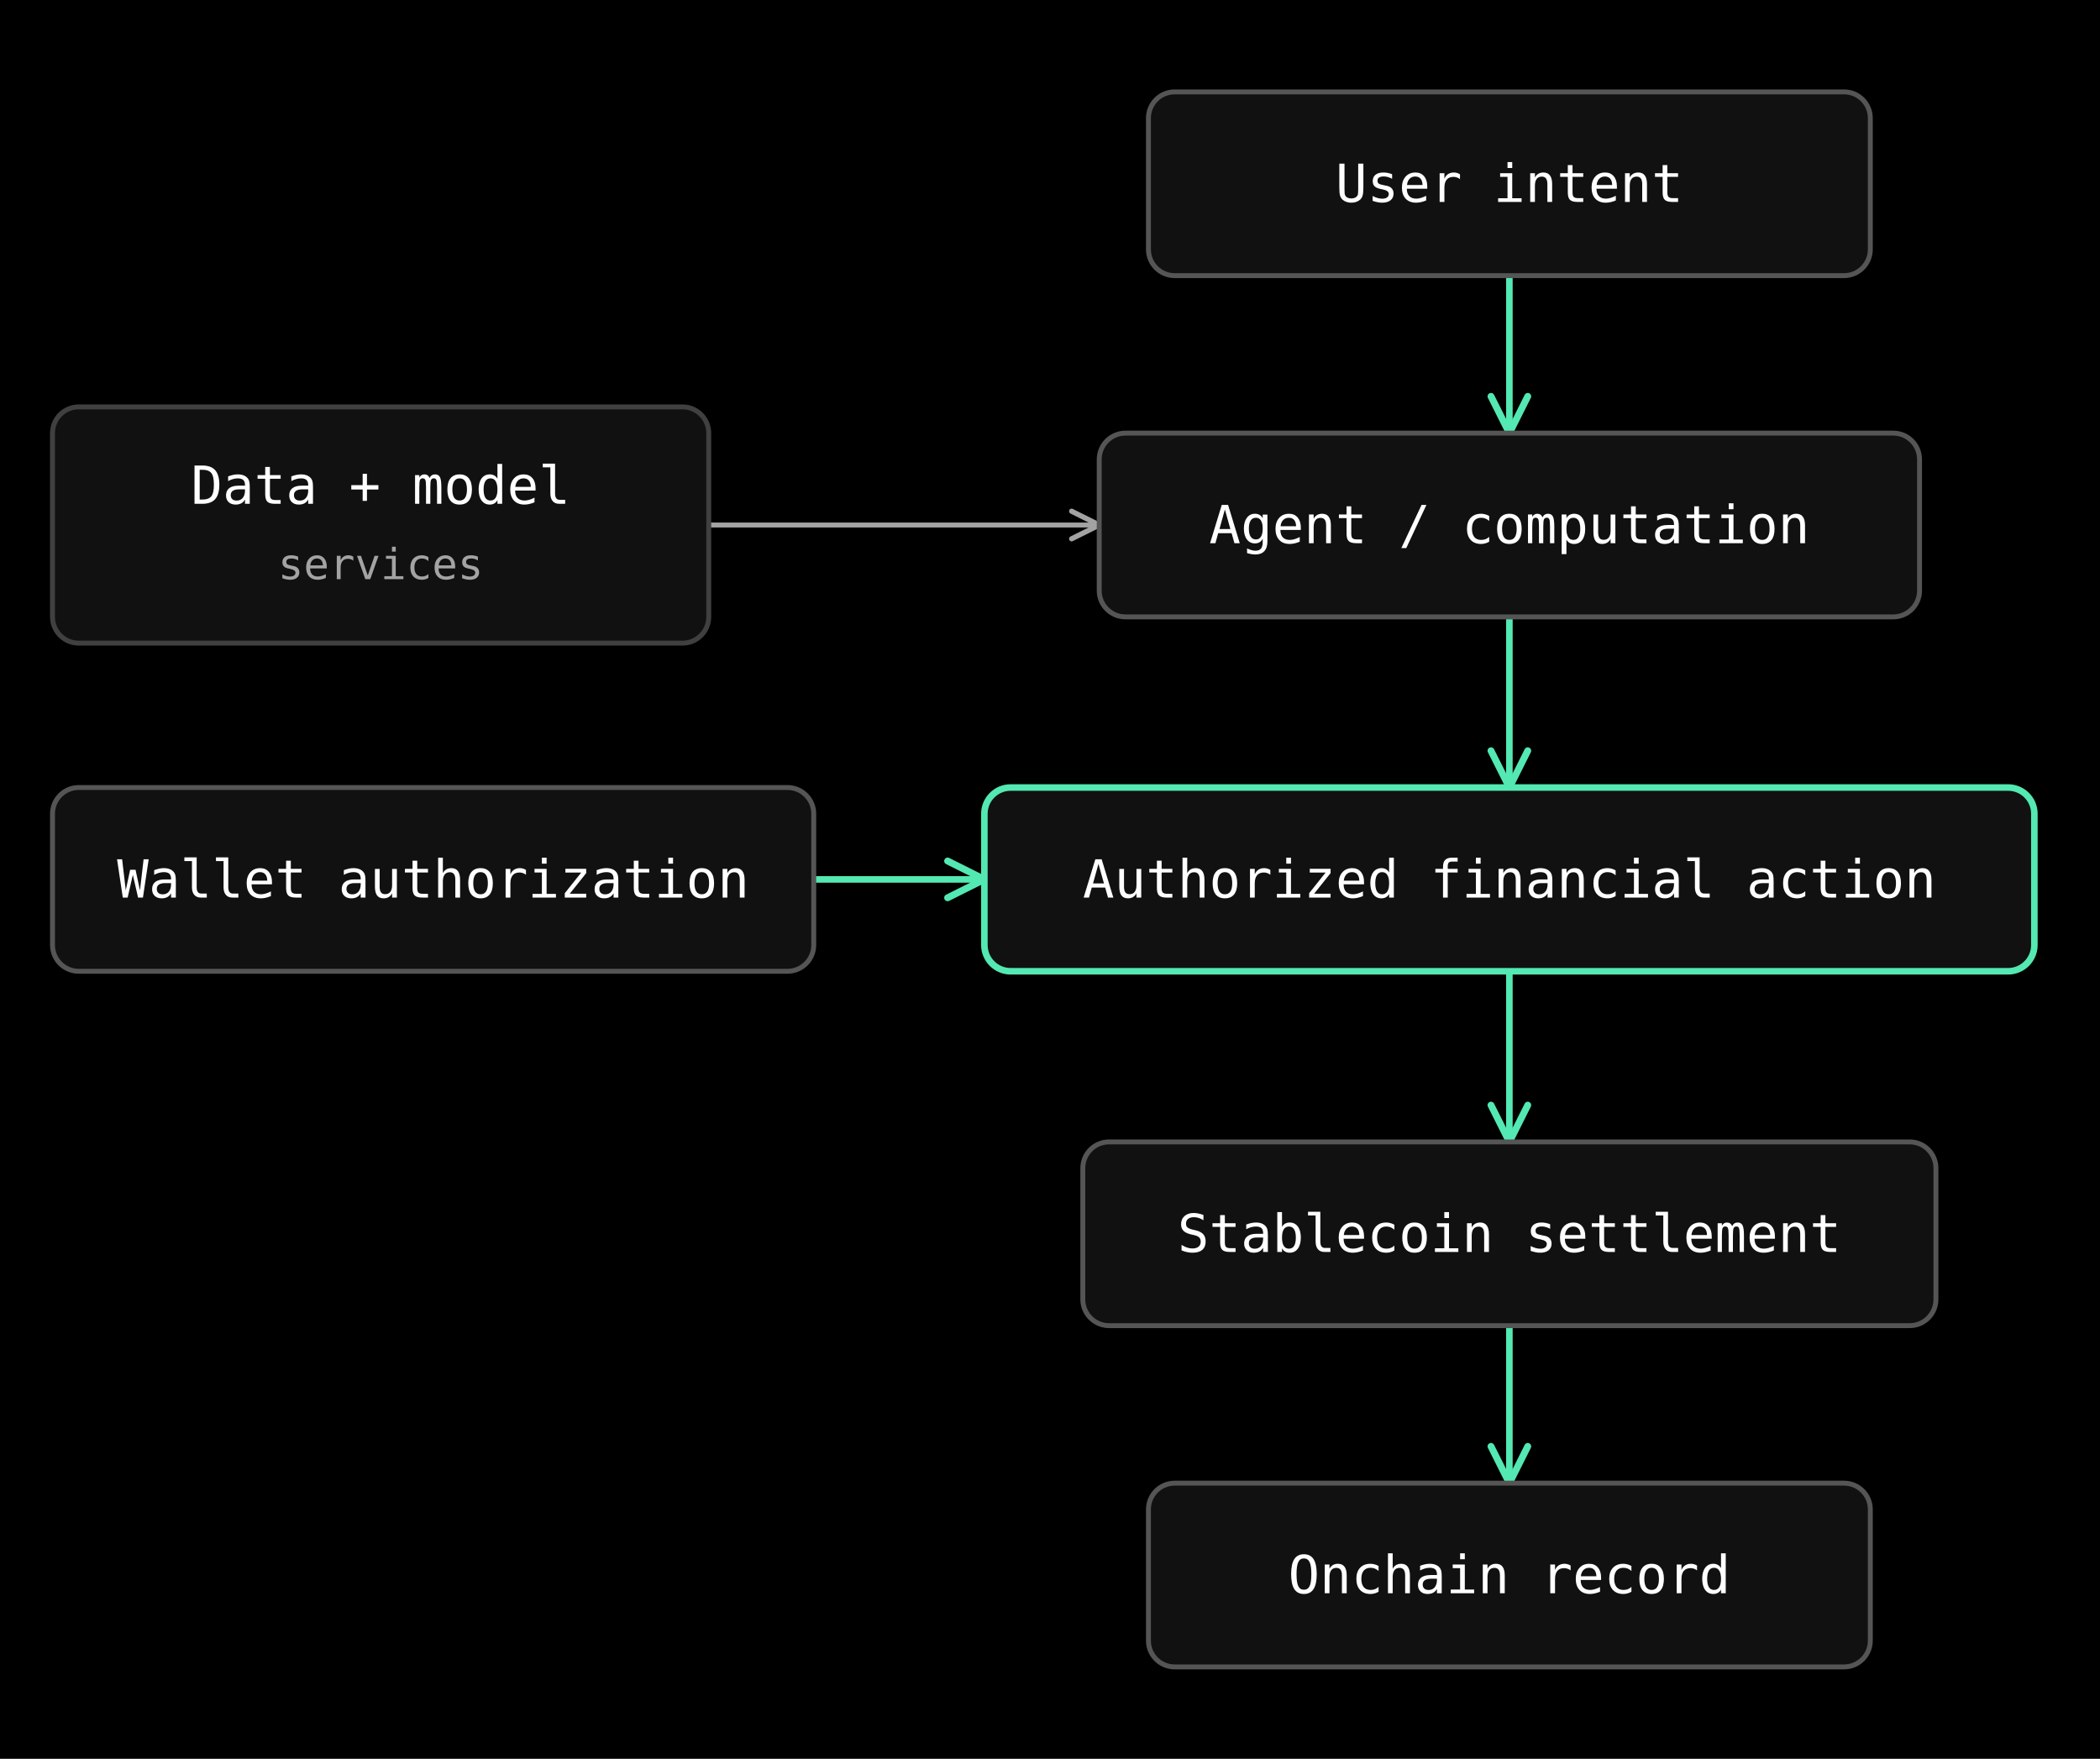
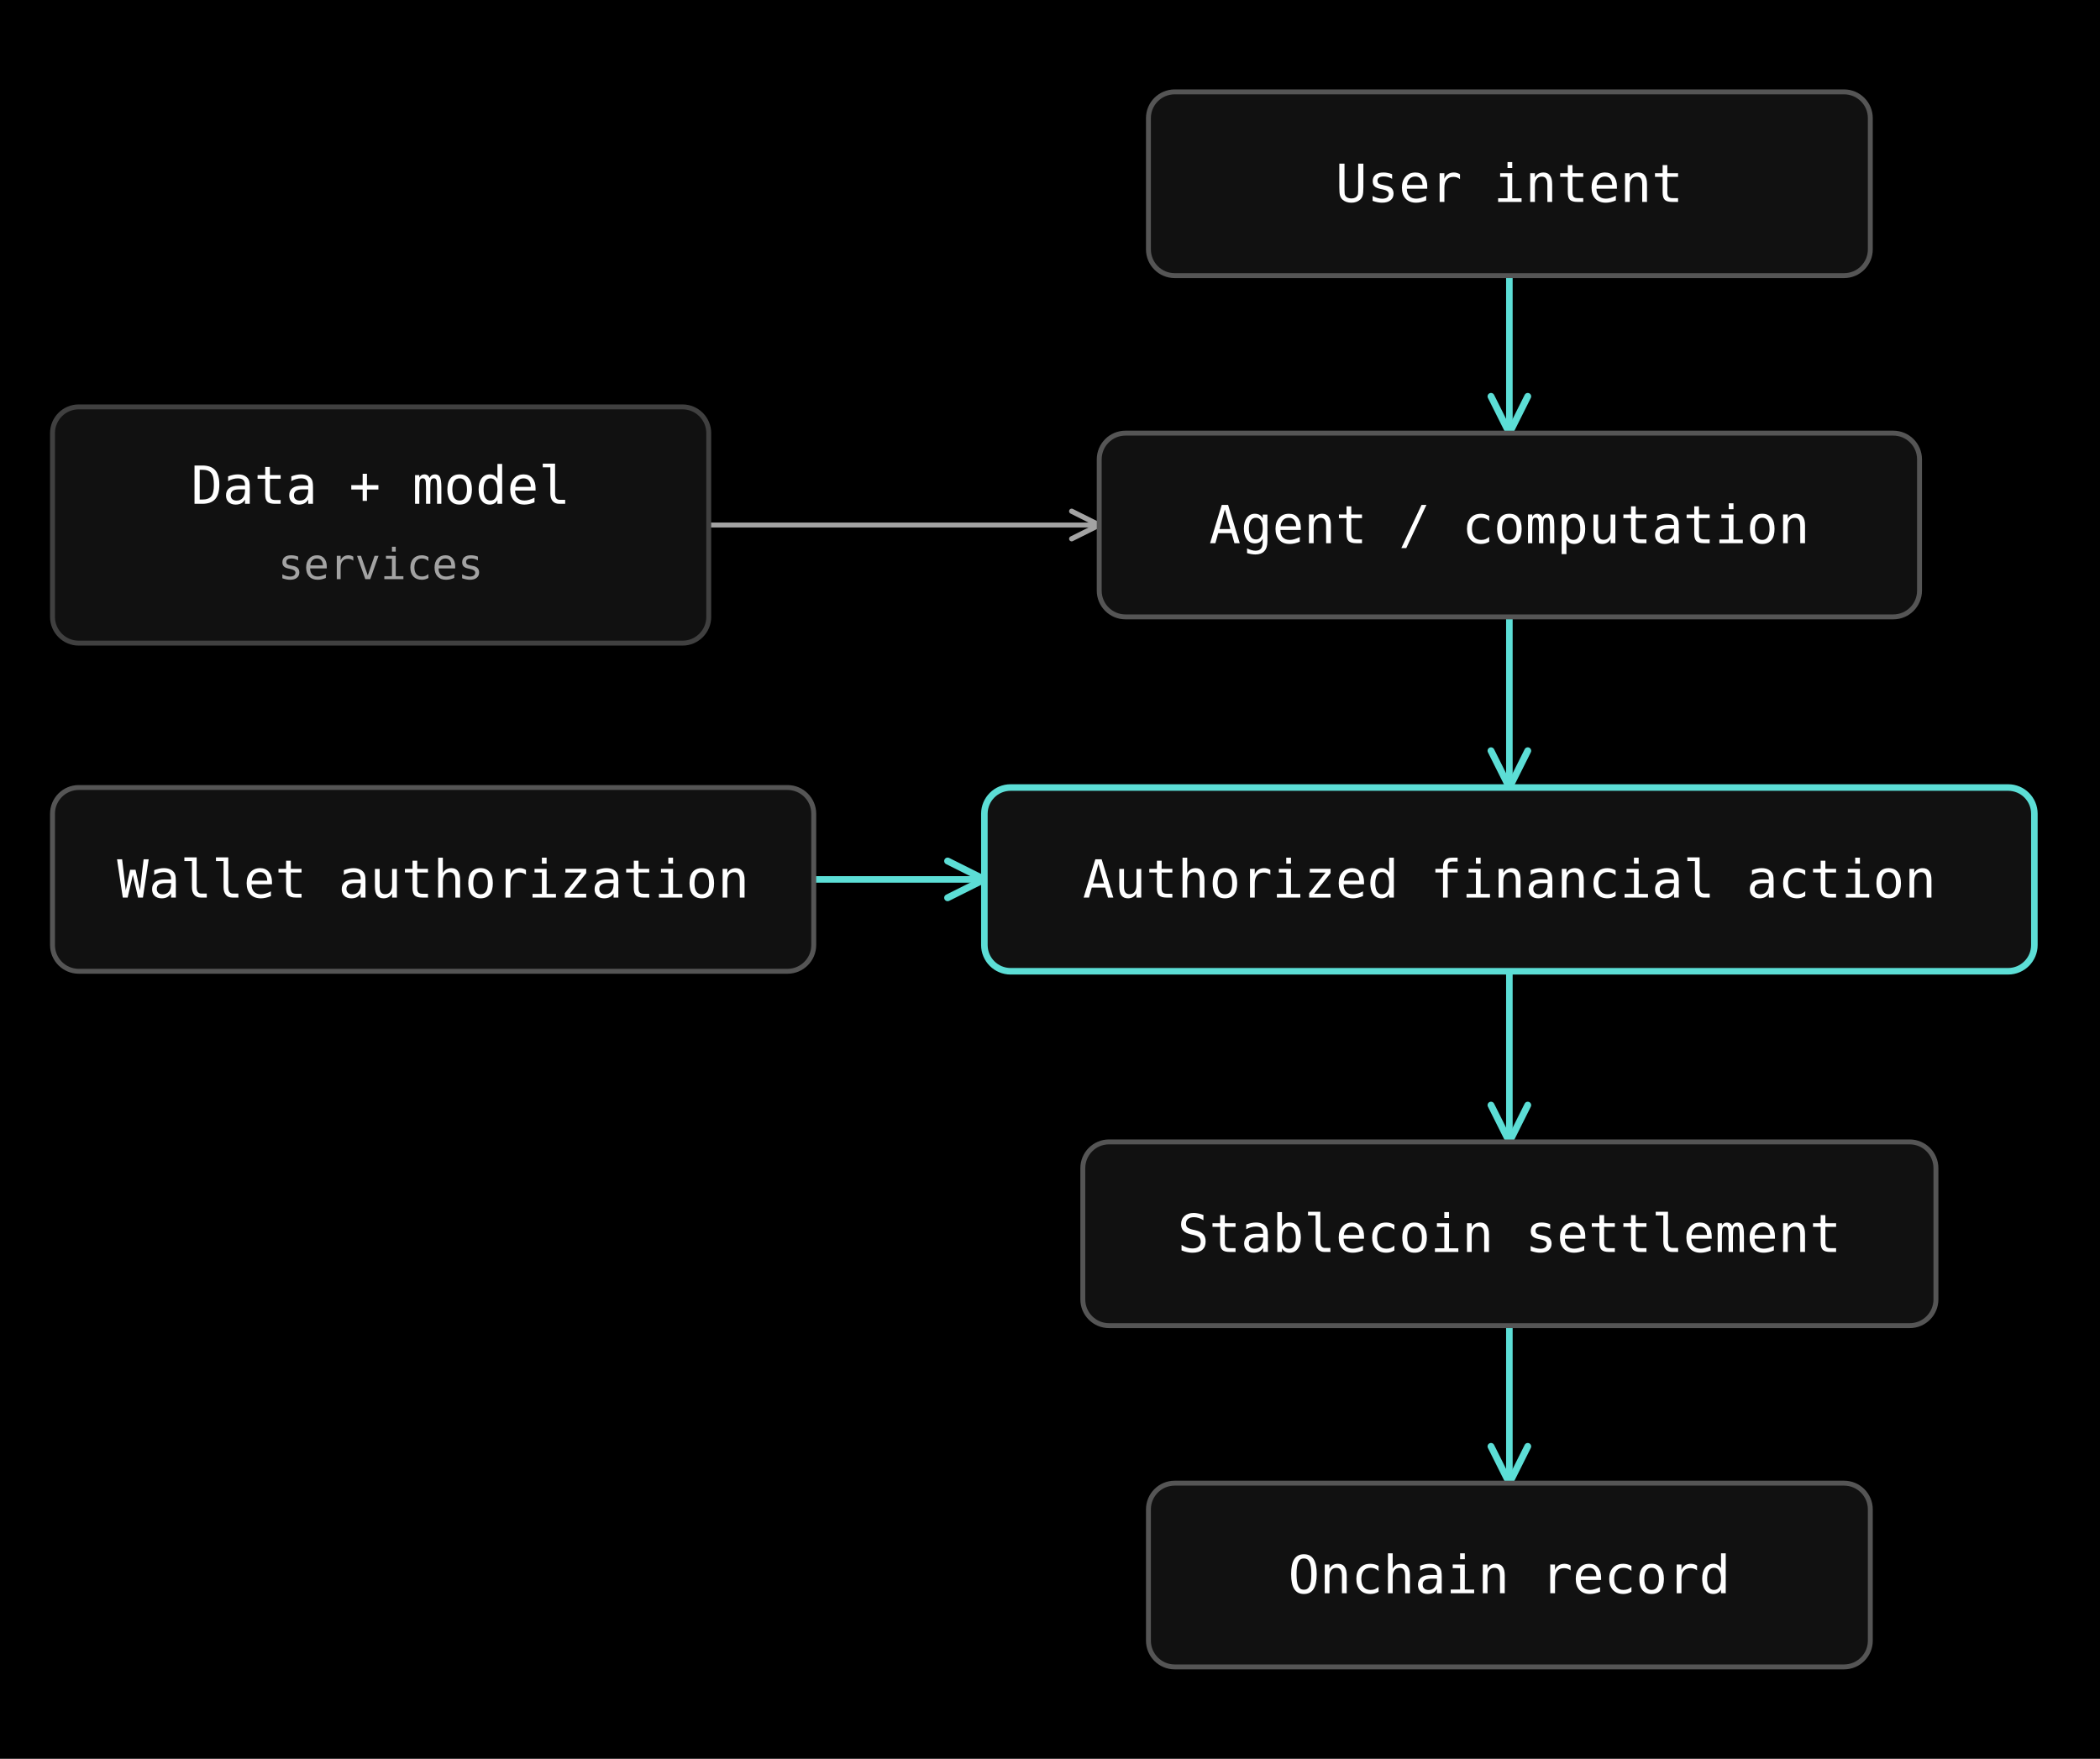
<svg xmlns="http://www.w3.org/2000/svg" width="640" height="536" viewBox="0 0 640 536" role="img" aria-labelledby="title desc">
  <defs>
    <marker id="arrow-mint" viewBox="0 0 10 10" refX="9" refY="5" markerWidth="7" markerHeight="7" orient="auto">
-       <path d="M1 1L9 5L1 9" fill="none" stroke="#54e8b3" stroke-width="1.5" stroke-linecap="round" stroke-linejoin="round" />
+       <path d="M1 1L9 5L1 9" fill="none" stroke="#5cded6" stroke-width="1.5" stroke-linecap="round" stroke-linejoin="round" />
    </marker>
    <marker id="arrow-gray" viewBox="0 0 10 10" refX="9" refY="5" markerWidth="7" markerHeight="7" orient="auto">
      <path d="M1 1L9 5L1 9" fill="none" stroke="#a3a3a3" stroke-width="1.5" stroke-linecap="round" stroke-linejoin="round" />
    </marker>
    <marker id="arrow-white" viewBox="0 0 10 10" refX="9" refY="5" markerWidth="7" markerHeight="7" orient="auto">
      <path d="M1 1L9 5L1 9" fill="none" stroke="#ffffff" stroke-width="1.5" stroke-linecap="round" stroke-linejoin="round" />
    </marker>
  </defs>
  <rect width="640" height="536" fill="#000000" />
  <g font-family="ui-monospace, SFMono-Regular, Menlo, Monaco, Consolas, monospace">
-     <path d="M460 84L460 132" fill="none" stroke="#54e8b3" stroke-width="2" stroke-linecap="round" stroke-linejoin="round" marker-end="url(#arrow-mint)" />
+     <path d="M460 84L460 132" fill="none" stroke="#5cded6" stroke-width="2" stroke-linecap="round" stroke-linejoin="round" marker-end="url(#arrow-mint)" />
    <path d="M216 160L335 160" fill="none" stroke="#a3a3a3" stroke-width="1.5" stroke-linecap="round" stroke-linejoin="round" marker-end="url(#arrow-gray)" />
-     <path d="M460 188L460 240" fill="none" stroke="#54e8b3" stroke-width="2" stroke-linecap="round" stroke-linejoin="round" marker-end="url(#arrow-mint)" />
-     <path d="M248 268L300 268" fill="none" stroke="#54e8b3" stroke-width="2" stroke-linecap="round" stroke-linejoin="round" marker-end="url(#arrow-mint)" />
-     <path d="M460 296L460 348" fill="none" stroke="#54e8b3" stroke-width="2" stroke-linecap="round" stroke-linejoin="round" marker-end="url(#arrow-mint)" />
-     <path d="M460 404L460 452" fill="none" stroke="#54e8b3" stroke-width="2" stroke-linecap="round" stroke-linejoin="round" marker-end="url(#arrow-mint)" />
+     <path d="M460 188L460 240" fill="none" stroke="#5cded6" stroke-width="2" stroke-linecap="round" stroke-linejoin="round" marker-end="url(#arrow-mint)" />
+     <path d="M248 268L300 268" fill="none" stroke="#5cded6" stroke-width="2" stroke-linecap="round" stroke-linejoin="round" marker-end="url(#arrow-mint)" />
+     <path d="M460 296L460 348" fill="none" stroke="#5cded6" stroke-width="2" stroke-linecap="round" stroke-linejoin="round" marker-end="url(#arrow-mint)" />
+     <path d="M460 404L460 452" fill="none" stroke="#5cded6" stroke-width="2" stroke-linecap="round" stroke-linejoin="round" marker-end="url(#arrow-mint)" />
    <g class="node">
      <rect x="350" y="28" width="220" height="56" rx="8" fill="#111111" stroke="#555555" stroke-width="1.5" />
      <text x="460" y="56" text-anchor="middle" dominant-baseline="central" font-size="16" fill="#ffffff">User intent</text>
    </g>
    <g class="node">
      <rect x="16" y="124" width="200" height="72" rx="8" fill="#111111" stroke="#404040" stroke-width="1.5" />
      <text x="116" y="148" text-anchor="middle" dominant-baseline="central" font-size="16" fill="#ffffff">Data + model</text>
      <text x="116" y="172" text-anchor="middle" dominant-baseline="central" font-size="13" fill="#a3a3a3">services</text>
    </g>
    <g class="node">
      <rect x="335" y="132" width="250" height="56" rx="8" fill="#111111" stroke="#555555" stroke-width="1.5" />
      <text x="460" y="160" text-anchor="middle" dominant-baseline="central" font-size="16" fill="#ffffff">Agent / computation</text>
    </g>
    <g class="node">
      <rect x="16" y="240" width="232" height="56" rx="8" fill="#111111" stroke="#555555" stroke-width="1.5" />
      <text x="132" y="268" text-anchor="middle" dominant-baseline="central" font-size="16" fill="#ffffff">Wallet authorization</text>
    </g>
    <g class="node">
-       <rect x="300" y="240" width="320" height="56" rx="8" fill="#111111" stroke="#54e8b3" stroke-width="2" />
+       <rect x="300" y="240" width="320" height="56" rx="8" fill="#111111" stroke="#5cded6" stroke-width="2" />
      <text x="460" y="268" text-anchor="middle" dominant-baseline="central" font-size="16" fill="#ffffff">Authorized financial action</text>
    </g>
    <g class="node">
      <rect x="330" y="348" width="260" height="56" rx="8" fill="#111111" stroke="#555555" stroke-width="1.5" />
      <text x="460" y="376" text-anchor="middle" dominant-baseline="central" font-size="16" fill="#ffffff">Stablecoin settlement</text>
    </g>
    <g class="node">
      <rect x="350" y="452" width="220" height="56" rx="8" fill="#111111" stroke="#555555" stroke-width="1.5" />
      <text x="460" y="480" text-anchor="middle" dominant-baseline="central" font-size="16" fill="#ffffff">Onchain record</text>
    </g>
  </g>
</svg>
